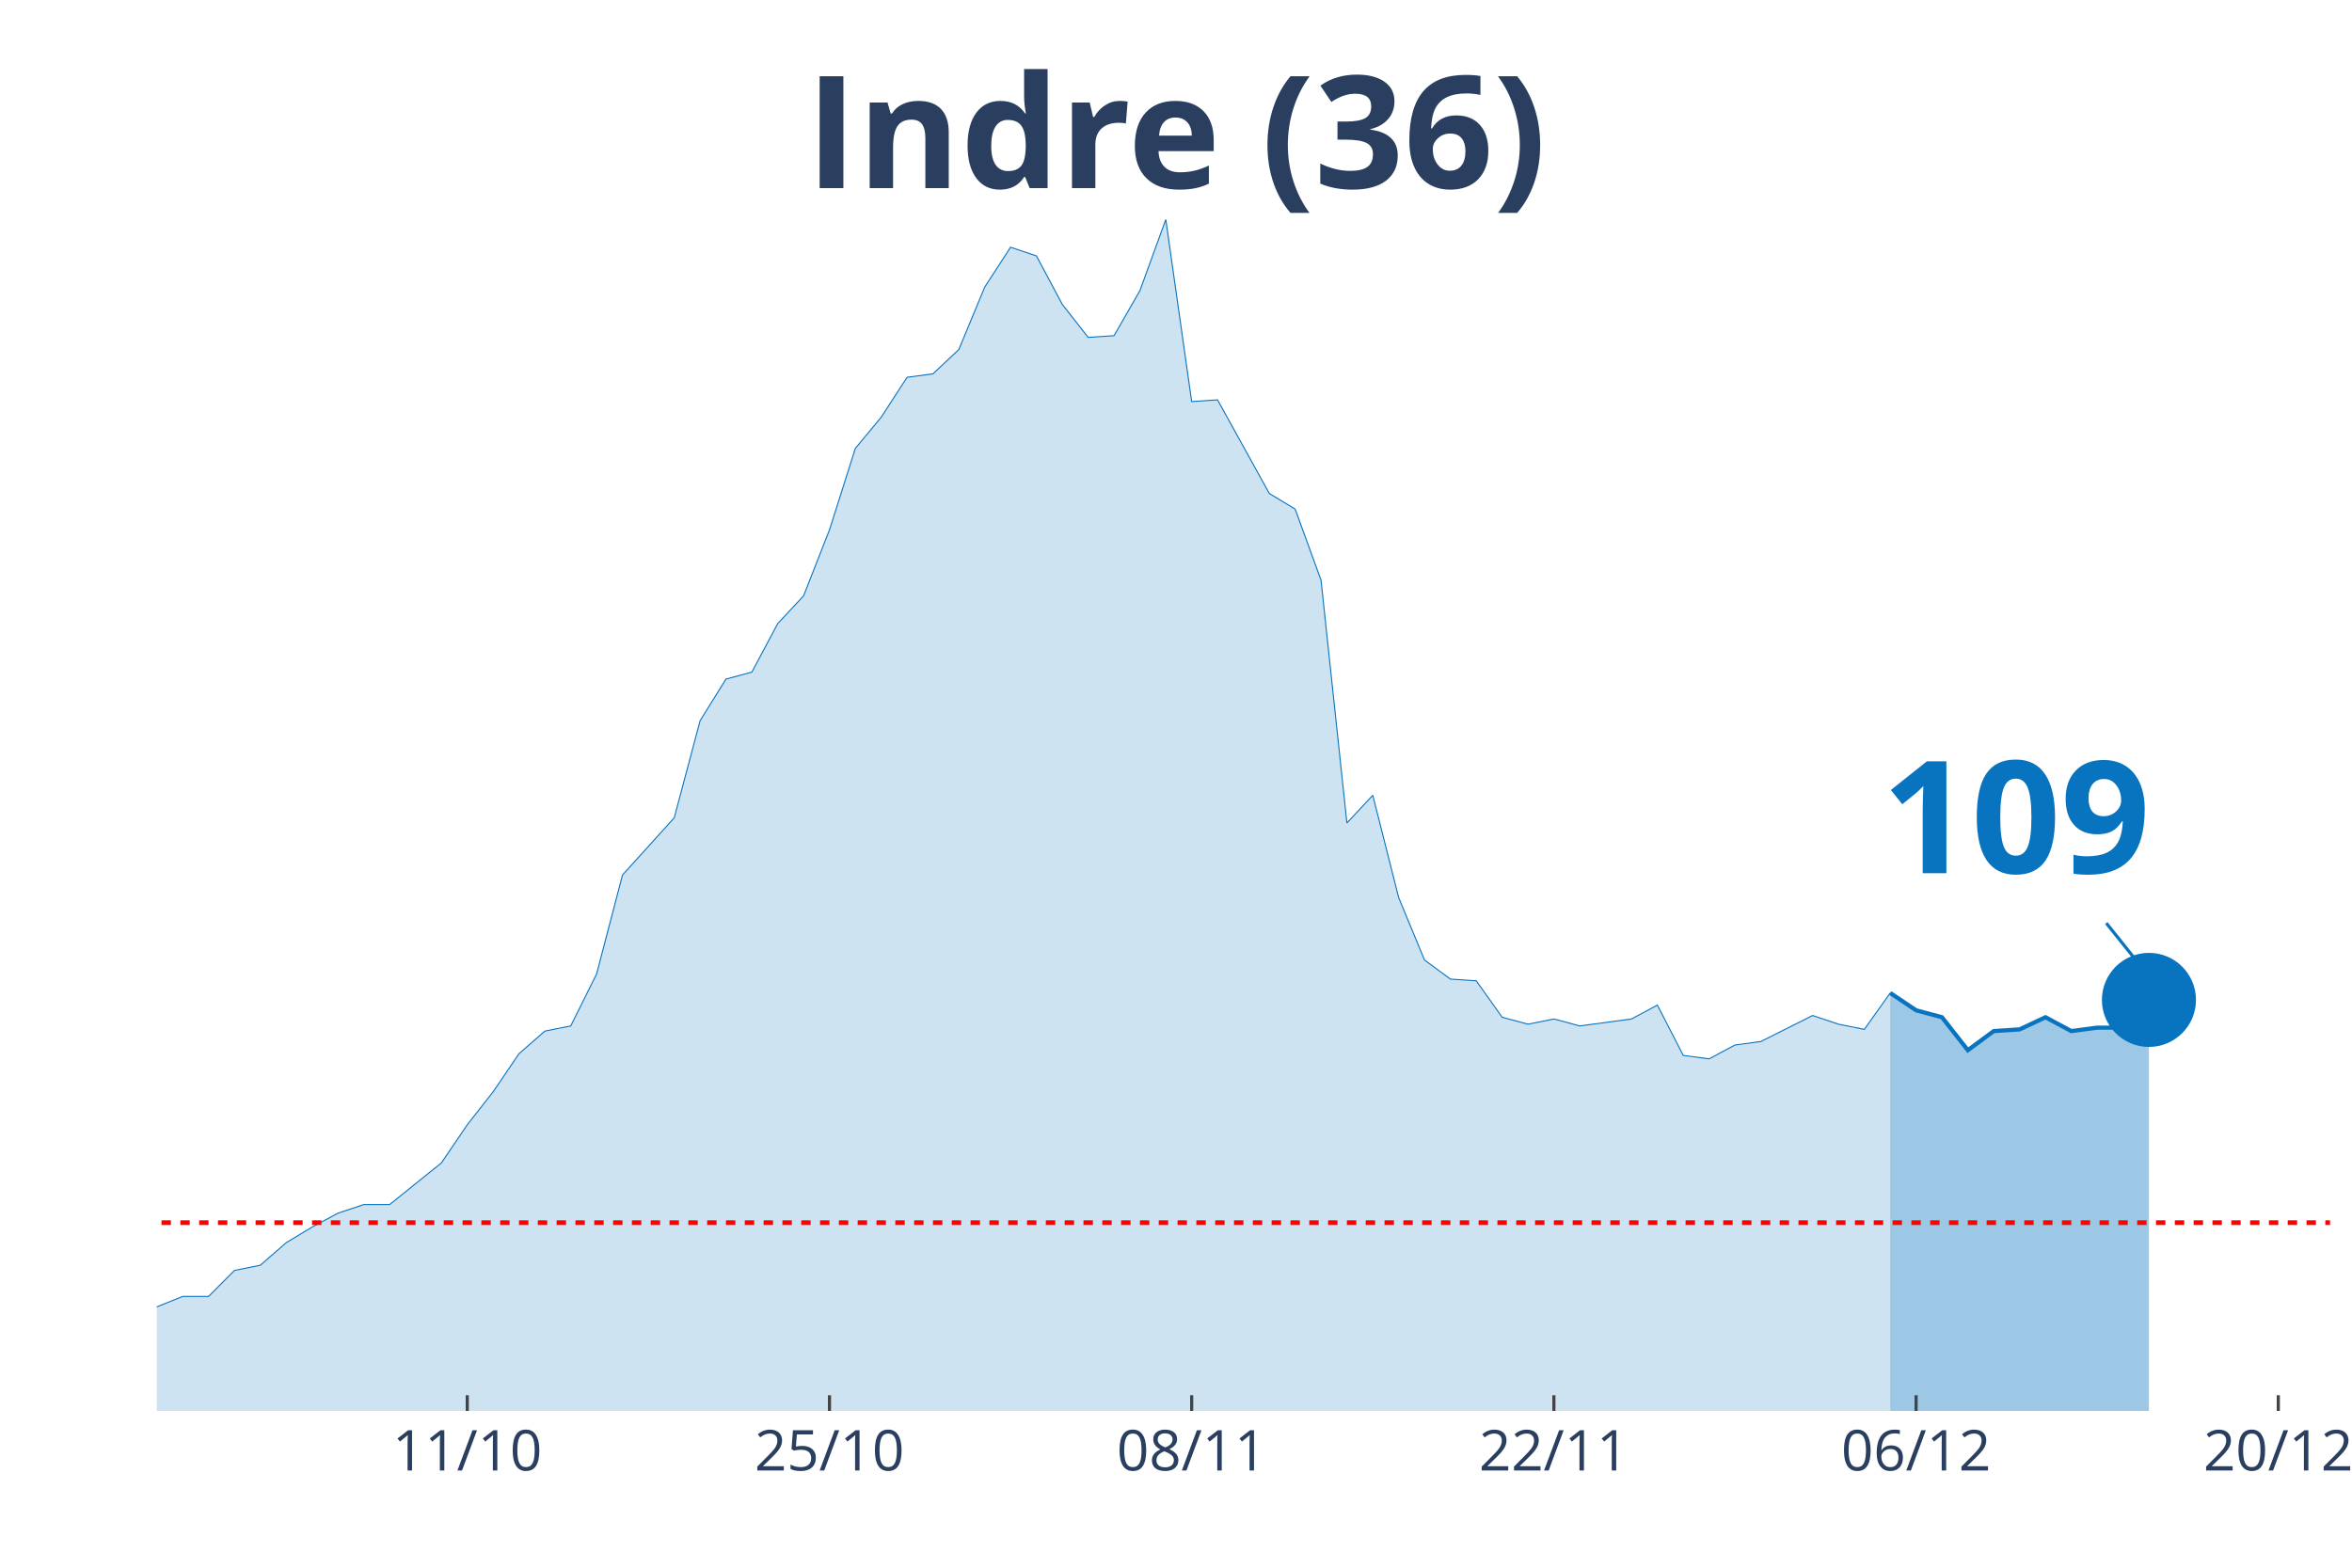
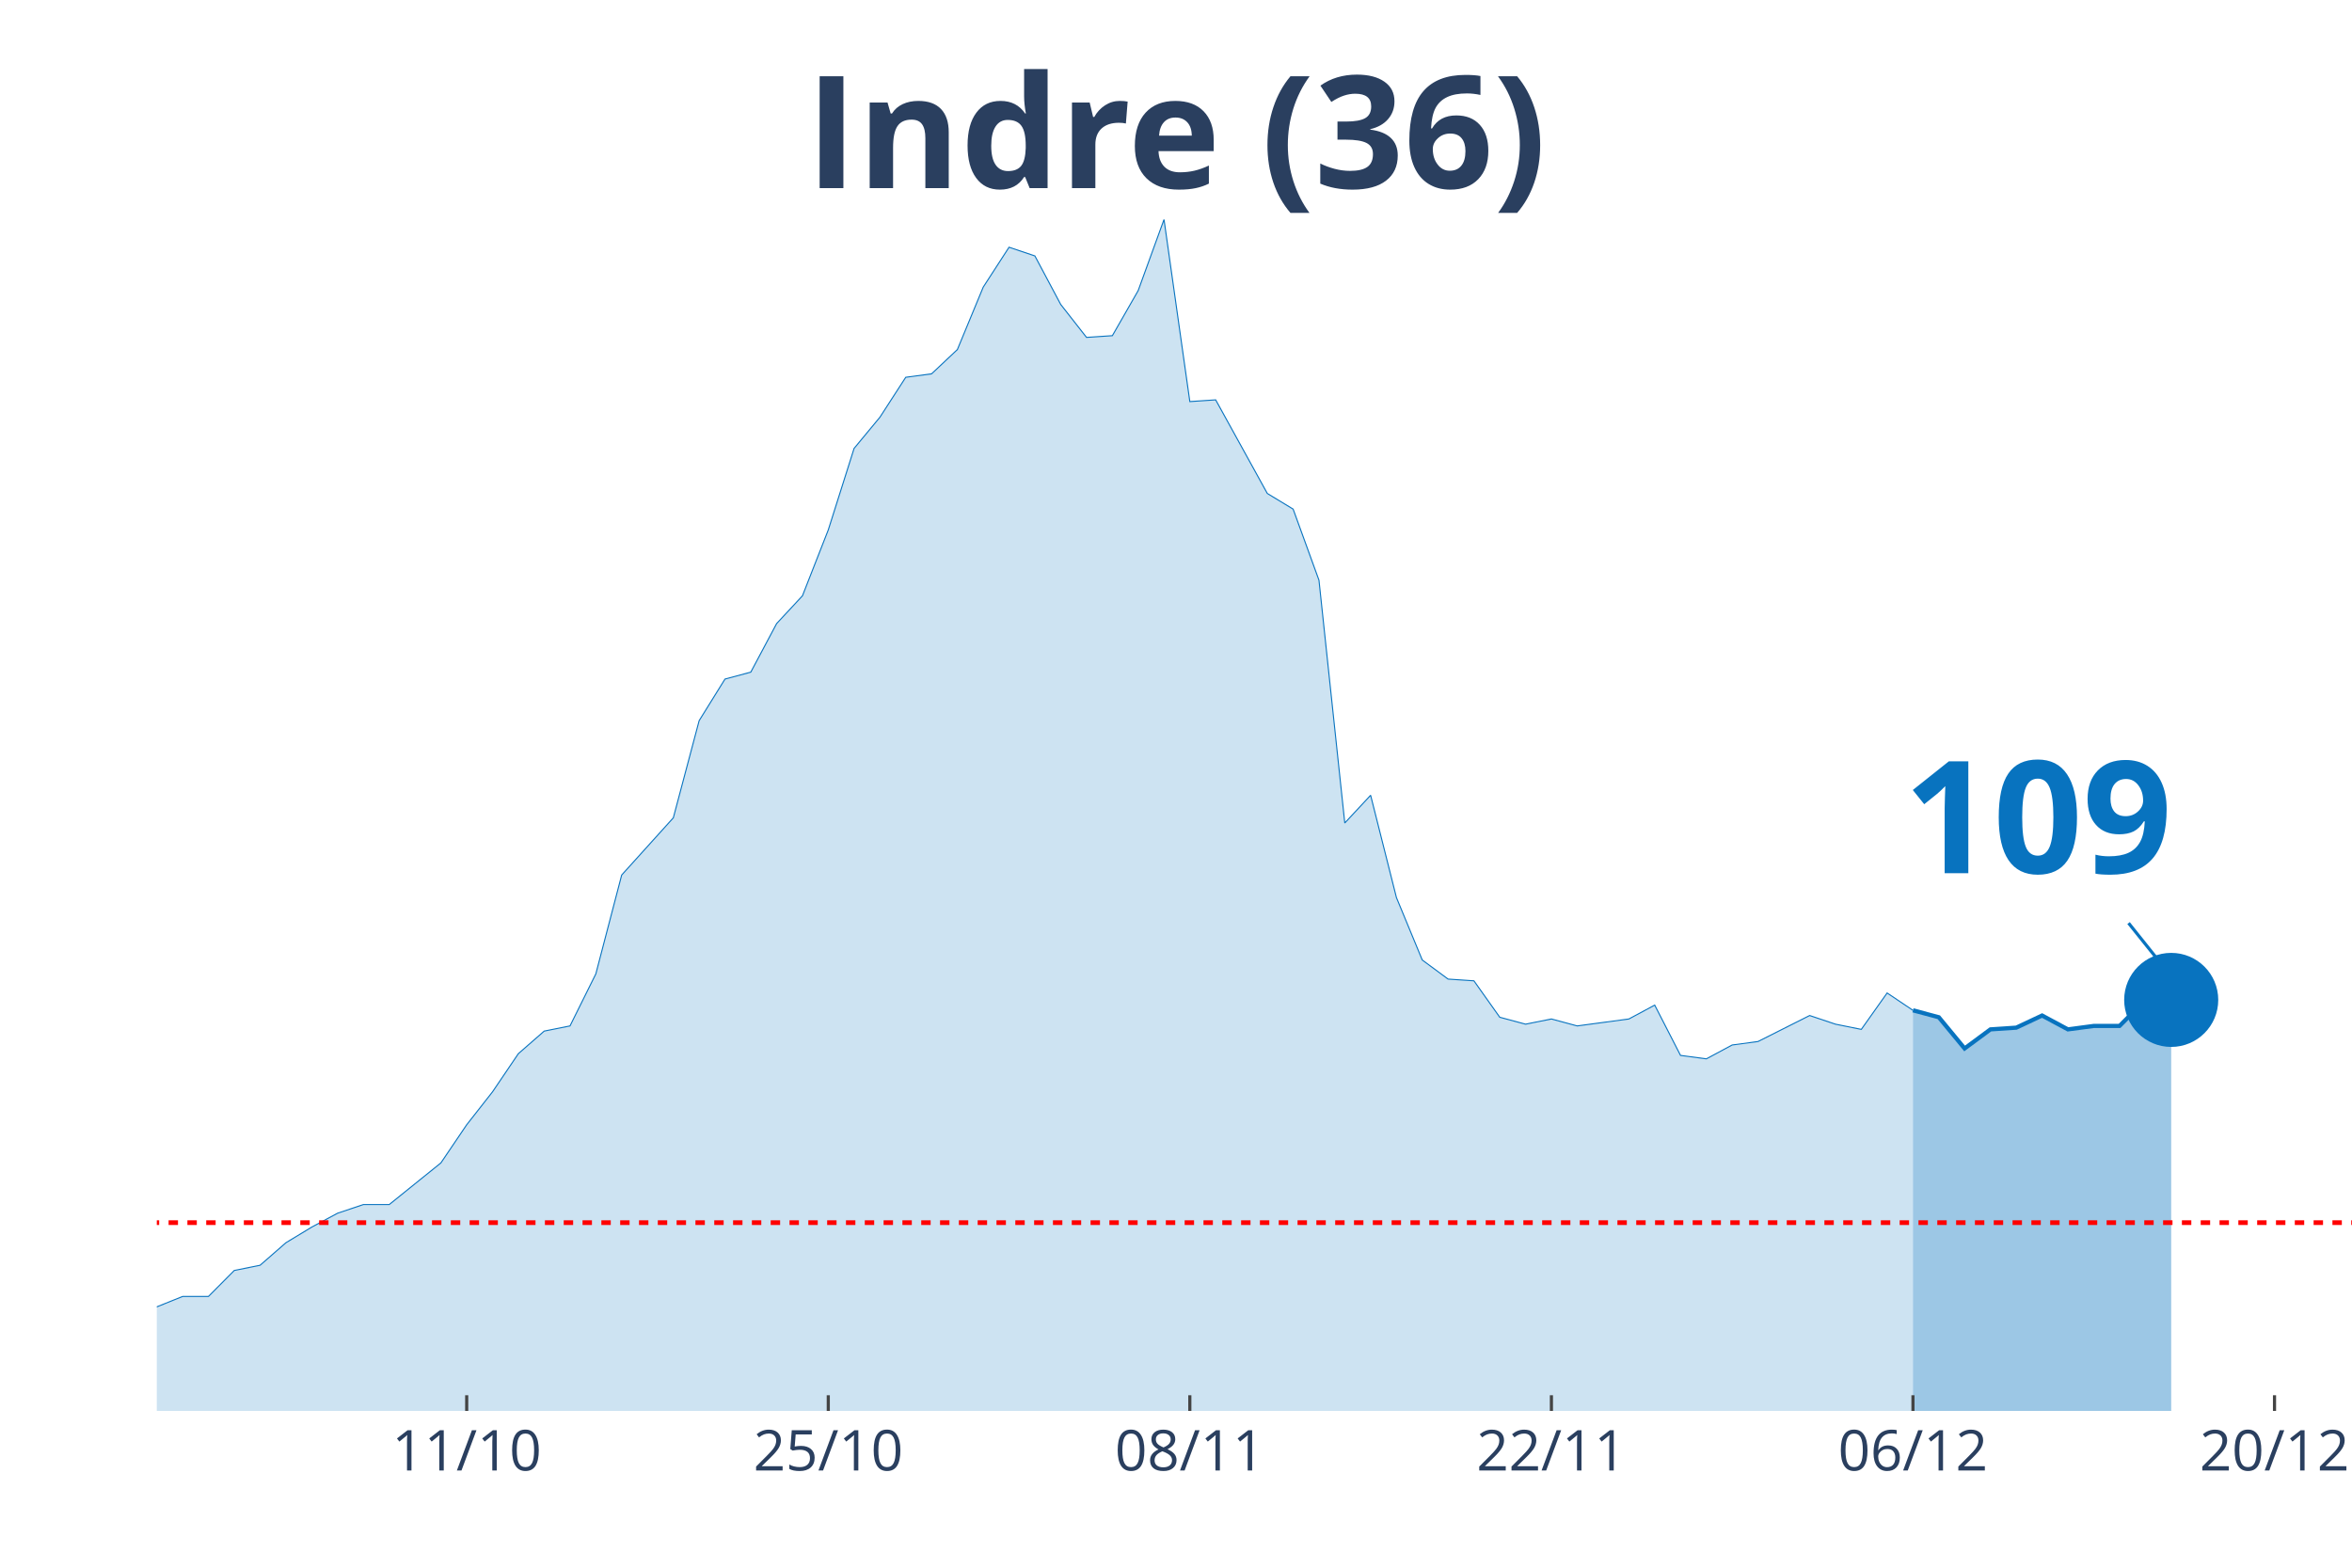
<svg xmlns="http://www.w3.org/2000/svg" class="main-svg" width="1125" height="750" style="" viewBox="0 0 750 500">
  <rect x="0" y="0" width="750" height="500" style="fill: rgb(0, 0, 0); fill-opacity: 0;" />
-   <defs id="defs-5a64c9">
+   <defs id="defs-2038d6">
    <g class="clips">
-       <clipPath id="clip5a64c9xyplot" class="plotclip">
-         <rect width="693" height="380" />
+       <clipPath id="clip2038d6xyplot" class="plotclip">
+         <rect width="700" height="380" />
      </clipPath>
-       <clipPath class="axesclip" id="clip5a64c9x">
-         <rect x="50" y="0" width="693" height="500" />
+       <clipPath class="axesclip" id="clip2038d6x">
+         <rect x="50" y="0" width="700" height="500" />
      </clipPath>
-       <clipPath class="axesclip" id="clip5a64c9y">
+       <clipPath class="axesclip" id="clip2038d6y">
        <rect x="0" y="70" width="750" height="380" />
      </clipPath>
-       <clipPath class="axesclip" id="clip5a64c9xy">
-         <rect x="50" y="70" width="693" height="380" />
+       <clipPath class="axesclip" id="clip2038d6xy">
+         <rect x="50" y="70" width="700" height="380" />
      </clipPath>
    </g>
    <g class="gradients" />
  </defs>
  <g class="bglayer">
-     <rect class="bg" x="50" y="70" width="693" height="380" style="fill: rgb(0, 0, 0); fill-opacity: 0; stroke-width: 0;" />
+     <rect class="bg" x="50" y="70" width="700" height="380" style="fill: rgb(0, 0, 0); fill-opacity: 0; stroke-width: 0;" />
  </g>
  <g class="layer-below">
    <g class="imagelayer" />
    <g class="shapelayer" />
  </g>
  <g class="cartesianlayer">
    <g class="subplot xy">
      <g class="layer-subplot">
        <g class="shapelayer" />
        <g class="imagelayer" />
      </g>
      <g class="gridlayer">
        <g class="x">
-           <path class="xgrid crisp" transform="translate(149,0)" d="M0,70v380" style="stroke: rgb(255, 255, 255); stroke-opacity: 1; stroke-width: 1px;" />
-           <path class="xgrid crisp" transform="translate(264.5,0)" d="M0,70v380" style="stroke: rgb(255, 255, 255); stroke-opacity: 1; stroke-width: 1px;" />
-           <path class="xgrid crisp" transform="translate(380,0)" d="M0,70v380" style="stroke: rgb(255, 255, 255); stroke-opacity: 1; stroke-width: 1px;" />
-           <path class="xgrid crisp" transform="translate(495.5,0)" d="M0,70v380" style="stroke: rgb(255, 255, 255); stroke-opacity: 1; stroke-width: 1px;" />
-           <path class="xgrid crisp" transform="translate(611,0)" d="M0,70v380" style="stroke: rgb(255, 255, 255); stroke-opacity: 1; stroke-width: 1px;" />
-           <path class="xgrid crisp" transform="translate(726.5,0)" d="M0,70v380" style="stroke: rgb(255, 255, 255); stroke-opacity: 1; stroke-width: 1px;" />
+           <path class="xgrid crisp" transform="translate(148.82,0)" d="M0,70v380" style="stroke: rgb(255, 255, 255); stroke-opacity: 1; stroke-width: 1px;" />
+           <path class="xgrid crisp" transform="translate(264.12,0)" d="M0,70v380" style="stroke: rgb(255, 255, 255); stroke-opacity: 1; stroke-width: 1px;" />
+           <path class="xgrid crisp" transform="translate(379.41,0)" d="M0,70v380" style="stroke: rgb(255, 255, 255); stroke-opacity: 1; stroke-width: 1px;" />
+           <path class="xgrid crisp" transform="translate(494.71,0)" d="M0,70v380" style="stroke: rgb(255, 255, 255); stroke-opacity: 1; stroke-width: 1px;" />
+           <path class="xgrid crisp" transform="translate(610,0)" d="M0,70v380" style="stroke: rgb(255, 255, 255); stroke-opacity: 1; stroke-width: 1px;" />
+           <path class="xgrid crisp" transform="translate(725.29,0)" d="M0,70v380" style="stroke: rgb(255, 255, 255); stroke-opacity: 1; stroke-width: 1px;" />
        </g>
        <g class="y" />
      </g>
      <g class="zerolinelayer" />
      <path class="xlines-below" />
      <path class="ylines-below" />
      <g class="overlines-below" />
      <g class="xaxislayer-below" />
      <g class="yaxislayer-below" />
      <g class="overaxes-below" />
-       <g class="plot" transform="translate(50, 70)" clip-path="url('#clip5a64c9xyplot')">
+       <g class="plot" transform="translate(50, 70)" clip-path="url('#clip2038d6xyplot')">
        <g class="scatterlayer mlayer">
-           <g class="trace scatter trace75e754" style="stroke-miterlimit: 2;">
+           <g class="trace scatter trace9e584e" style="stroke-miterlimit: 2;">
            <g class="fills">
              <g>
-                 <path class="js-fill" d="M552.75,380L-1122,380L-1122,373.92L-915.75,379.45L-907.5,379.45L-445.5,374.47L-437.25,371.7L-387.75,370.04L-379.5,370.6L-330,374.47L-321.75,370.04L-305.25,358.98L-297,354L-280.5,348.47L-272.25,348.47L-247.5,353.45L-239.25,355.66L-222.75,360.09L-214.5,360.09L-198,361.19L-189.75,361.75L-181.5,362.85L-173.25,359.53L-148.5,354.56L-140.25,346.81L-132,344.6L-123.75,337.41L-115.5,332.98L-107.25,332.98L-99,334.09L-90.75,329.11L-82.5,338.52L-74.25,340.73L-57.75,344.6L-49.5,345.71L-41.25,345.71L-33,350.68L-24.75,347.92L-16.5,346.81L-8.25,348.47L0,346.81L8.25,343.49L16.5,343.49L24.75,335.2L33,333.54L41.25,326.35L49.5,321.37L57.75,316.94L66,314.18L74.25,314.18L82.5,307.54L90.75,300.9L99,288.73L107.25,278.22L115.5,266.06L123.75,258.86L132,257.21L140.25,240.61L148.5,209.08L165,190.83L173.25,159.85L181.5,146.58L189.75,144.37L198,128.88L206.25,120.03L214.5,99.01L222.75,73.01L231,63.06L239.25,50.33L247.5,49.23L255.75,41.48L264,21.57L272.25,8.85L280.5,11.62L288.75,27.1L297,37.61L305.25,37.06L313.5,22.68L321.75,0L330,58.08L338.25,57.53L354.75,87.39L363,92.37L371.25,115.05L379.5,192.49L387.75,183.64L396,216.27L404.25,236.19L412.5,242.27L420.75,242.82L429,254.44L437.25,256.65L445.5,254.99L453.75,257.21L462,256.1L470.25,254.99L478.5,250.57L486.75,266.61L495,267.71L503.25,263.29L511.5,262.18L528,253.89L536.25,256.65L544.5,258.31L552.75,246.7" style="fill: rgb(8, 115, 191); fill-opacity: 0.2; stroke-width: 0;" />
+                 <path class="js-fill" d="M560,380L-1120,380L-1120,373.92L-914.12,379.45L-905.88,379.45L-452.94,374.47L-444.71,374.47L-420,370.04L-411.76,373.36L-395.29,370.04L-387.06,370.04L-329.41,374.47L-321.18,370.04L-304.71,358.98L-296.47,354L-280,348.47L-271.76,348.47L-247.06,353.45L-238.82,355.66L-222.35,360.09L-214.12,360.09L-197.65,361.19L-189.41,361.75L-181.18,362.85L-172.94,359.53L-148.24,354.56L-140,346.81L-131.76,344.6L-123.53,337.41L-115.29,332.98L-107.06,332.98L-98.82,334.09L-90.59,329.11L-82.35,338.52L-74.12,340.73L-57.65,344.6L-49.41,345.71L-41.18,345.71L-32.94,350.68L-24.71,347.92L-16.47,346.81L-8.24,348.47L0,346.81L8.24,343.49L16.47,343.49L24.71,335.2L32.94,333.54L41.18,326.35L49.41,321.37L57.65,316.94L65.88,314.18L74.12,314.18L82.35,307.54L90.59,300.9L98.82,288.73L107.06,278.22L115.29,266.06L123.53,258.86L131.76,257.21L140,240.61L148.24,209.08L164.71,190.83L172.94,159.85L181.18,146.58L189.41,144.37L197.65,128.88L205.88,120.03L214.12,99.01L222.35,73.01L230.59,63.06L238.82,50.33L247.06,49.23L255.29,41.48L263.53,21.57L271.76,8.85L280,11.62L288.24,27.1L296.47,37.61L304.71,37.06L312.94,22.68L321.18,0L329.41,58.08L337.65,57.53L354.12,87.39L362.35,92.37L370.59,115.05L378.82,192.49L387.06,183.64L395.29,216.27L403.53,236.19L411.76,242.27L420,242.82L428.24,254.44L436.47,256.65L444.71,254.99L452.94,257.21L461.18,256.1L469.41,254.99L477.65,250.57L485.88,266.61L494.12,267.71L502.35,263.29L510.59,262.18L527.06,253.89L535.29,256.65L543.53,258.31L551.76,246.7L560,252.23" style="fill: rgb(8, 115, 191); fill-opacity: 0.2; stroke-width: 0;" />
              </g>
            </g>
            <g class="errorbars" />
            <g class="lines">
-               <path class="js-line" d="M-1122,373.92L-915.75,379.45L-907.5,379.45L-445.5,374.47L-437.25,371.7L-387.75,370.04L-379.5,370.6L-330,374.47L-321.75,370.04L-305.25,358.98L-297,354L-280.5,348.47L-272.25,348.47L-247.5,353.45L-239.25,355.66L-222.75,360.09L-214.5,360.09L-198,361.19L-189.75,361.75L-181.5,362.85L-173.25,359.53L-148.5,354.56L-140.25,346.81L-132,344.6L-123.75,337.41L-115.5,332.98L-107.25,332.98L-99,334.09L-90.75,329.11L-82.5,338.52L-74.25,340.73L-57.75,344.6L-49.5,345.71L-41.25,345.71L-33,350.68L-24.75,347.92L-16.5,346.81L-8.25,348.47L0,346.81L8.25,343.49L16.5,343.49L24.75,335.2L33,333.54L41.25,326.35L49.5,321.37L57.75,316.94L66,314.18L74.25,314.18L82.5,307.54L90.75,300.9L99,288.73L107.25,278.22L115.5,266.06L123.75,258.86L132,257.21L140.25,240.61L148.5,209.08L165,190.83L173.25,159.85L181.5,146.58L189.75,144.37L198,128.88L206.25,120.03L214.5,99.01L222.75,73.01L231,63.06L239.25,50.33L247.5,49.23L255.75,41.48L264,21.57L272.25,8.85L280.5,11.62L288.75,27.1L297,37.61L305.25,37.06L313.5,22.68L321.75,0L330,58.08L338.25,57.53L354.75,87.39L363,92.37L371.25,115.05L379.5,192.49L387.75,183.64L396,216.27L404.25,236.19L412.5,242.27L420.75,242.82L429,254.44L437.25,256.65L445.5,254.99L453.75,257.21L462,256.1L470.25,254.99L478.5,250.57L486.75,266.61L495,267.71L503.25,263.29L511.5,262.18L528,253.89L536.25,256.65L544.5,258.31L552.75,246.7" style="vector-effect: non-scaling-stroke; fill: none; stroke: rgb(8, 115, 191); stroke-opacity: 1; stroke-width: 0.5px; opacity: 1;" />
+               <path class="js-line" d="M-1120,373.92L-914.12,379.45L-905.88,379.45L-452.94,374.47L-444.71,374.47L-420,370.04L-411.76,373.36L-395.29,370.04L-387.06,370.04L-329.41,374.47L-321.18,370.04L-304.71,358.98L-296.47,354L-280,348.47L-271.76,348.47L-247.06,353.45L-238.82,355.66L-222.35,360.09L-214.12,360.09L-197.65,361.19L-189.41,361.75L-181.18,362.85L-172.94,359.53L-148.24,354.56L-140,346.81L-131.76,344.6L-123.53,337.41L-115.29,332.98L-107.06,332.98L-98.82,334.09L-90.59,329.11L-82.35,338.52L-74.12,340.73L-57.65,344.6L-49.41,345.71L-41.18,345.71L-32.94,350.68L-24.71,347.92L-16.47,346.81L-8.24,348.47L0,346.81L8.24,343.49L16.47,343.49L24.71,335.2L32.94,333.54L41.18,326.35L49.41,321.37L57.65,316.94L65.88,314.18L74.12,314.18L82.35,307.54L90.59,300.9L98.82,288.73L107.06,278.22L115.29,266.06L123.53,258.86L131.76,257.21L140,240.61L148.24,209.08L164.71,190.83L172.94,159.85L181.18,146.58L189.41,144.37L197.65,128.88L205.88,120.03L214.12,99.01L222.35,73.01L230.59,63.06L238.82,50.33L247.06,49.23L255.29,41.48L263.53,21.57L271.76,8.85L280,11.62L288.24,27.1L296.47,37.61L304.71,37.06L312.94,22.68L321.18,0L329.41,58.08L337.65,57.53L354.12,87.39L362.35,92.37L370.59,115.05L378.82,192.49L387.06,183.64L395.29,216.27L403.53,236.19L411.76,242.27L420,242.82L428.24,254.44L436.47,256.65L444.71,254.99L452.94,257.21L461.18,256.1L469.41,254.99L477.65,250.57L485.88,266.61L494.12,267.71L502.35,263.29L510.59,262.18L527.06,253.89L535.29,256.65L543.53,258.31L551.76,246.7L560,252.23" style="vector-effect: non-scaling-stroke; fill: none; stroke: rgb(8, 115, 191); stroke-opacity: 1; stroke-width: 0.5px; opacity: 1;" />
            </g>
            <g class="points" />
            <g class="text" />
          </g>
-           <g class="trace scatter trace362d1e" style="stroke-miterlimit: 2;">
+           <g class="trace scatter trace936b8e" style="stroke-miterlimit: 2;">
            <g class="fills">
              <g>
-                 <path class="js-fill" d="M635.25,380L552.75,380L552.75,246.7L561,252.23L569.25,254.44L577.5,264.95L585.75,258.86L594,258.31L602.25,254.44L610.5,258.86L618.75,257.76L627,257.76L635.25,248.91" style="fill: rgb(8, 115, 191); fill-opacity: 0.4; stroke-width: 0;" />
+                 <path class="js-fill" d="M642.35,380L560,380L560,252.23L568.24,254.44L576.47,264.4L584.71,258.31L592.94,257.76L601.18,253.89L609.41,258.31L617.65,257.21L625.88,257.21L634.12,248.91L642.35,248.91" style="fill: rgb(8, 115, 191); fill-opacity: 0.4; stroke-width: 0;" />
              </g>
            </g>
            <g class="errorbars" />
            <g class="lines">
-               <path class="js-line" d="M552.75,246.7L561,252.23L569.25,254.44L577.5,264.95L585.75,258.86L594,258.31L602.25,254.44L610.5,258.86L618.75,257.76L627,257.76L635.25,248.91" style="vector-effect: non-scaling-stroke; fill: none; stroke: rgb(8, 115, 191); stroke-opacity: 1; stroke-width: 2px; opacity: 1;" />
+               <path class="js-line" d="M560,252.23L568.24,254.44L576.47,264.4L584.71,258.31L592.94,257.76L601.18,253.89L609.41,258.31L617.65,257.21L625.88,257.21L634.12,248.91L642.35,248.91" style="vector-effect: non-scaling-stroke; fill: none; stroke: rgb(8, 115, 191); stroke-opacity: 1; stroke-width: 2px; opacity: 1;" />
            </g>
            <g class="points" />
            <g class="text" />
          </g>
-           <g class="trace scatter trace335d28" style="stroke-miterlimit: 2; opacity: 1;">
+           <g class="trace scatter traceeb45d2" style="stroke-miterlimit: 2; opacity: 1;">
            <g class="fills" />
            <g class="errorbars" />
            <g class="lines" />
            <g class="points">
-               <path class="point" transform="translate(635.25,248.91)" d="M15,0A15,15 0 1,1 0,-15A15,15 0 0,1 15,0Z" style="opacity: 1; stroke-width: 0px; fill: rgb(8, 115, 191); fill-opacity: 1;" />
+               <path class="point" transform="translate(642.35,248.91)" d="M15,0A15,15 0 1,1 0,-15A15,15 0 0,1 15,0Z" style="opacity: 1; stroke-width: 0px; fill: rgb(8, 115, 191); fill-opacity: 1;" />
            </g>
            <g class="text" />
          </g>
        </g>
      </g>
      <g class="overplot" />
      <path class="xlines-above crisp" style="fill: none; stroke-width: 1px; stroke: rgb(0, 0, 0); stroke-opacity: 0;" d="" />
      <path class="ylines-above crisp" style="fill: none;" d="M0,0" />
      <g class="overlines-above" />
      <g class="xaxislayer-above">
-         <path class="xtick ticks crisp" d="M0,450v-5" transform="translate(149,0)" style="stroke: rgb(68, 68, 68); stroke-opacity: 1; stroke-width: 1px;" />
-         <path class="xtick ticks crisp" d="M0,450v-5" transform="translate(264.5,0)" style="stroke: rgb(68, 68, 68); stroke-opacity: 1; stroke-width: 1px;" />
-         <path class="xtick ticks crisp" d="M0,450v-5" transform="translate(380,0)" style="stroke: rgb(68, 68, 68); stroke-opacity: 1; stroke-width: 1px;" />
-         <path class="xtick ticks crisp" d="M0,450v-5" transform="translate(495.5,0)" style="stroke: rgb(68, 68, 68); stroke-opacity: 1; stroke-width: 1px;" />
-         <path class="xtick ticks crisp" d="M0,450v-5" transform="translate(611,0)" style="stroke: rgb(68, 68, 68); stroke-opacity: 1; stroke-width: 1px;" />
-         <path class="xtick ticks crisp" d="M0,450v-5" transform="translate(726.5,0)" style="stroke: rgb(68, 68, 68); stroke-opacity: 1; stroke-width: 1px;" />
+         <path class="xtick ticks crisp" d="M0,450v-5" transform="translate(148.82,0)" style="stroke: rgb(68, 68, 68); stroke-opacity: 1; stroke-width: 1px;" />
+         <path class="xtick ticks crisp" d="M0,450v-5" transform="translate(264.12,0)" style="stroke: rgb(68, 68, 68); stroke-opacity: 1; stroke-width: 1px;" />
+         <path class="xtick ticks crisp" d="M0,450v-5" transform="translate(379.41,0)" style="stroke: rgb(68, 68, 68); stroke-opacity: 1; stroke-width: 1px;" />
+         <path class="xtick ticks crisp" d="M0,450v-5" transform="translate(494.71,0)" style="stroke: rgb(68, 68, 68); stroke-opacity: 1; stroke-width: 1px;" />
+         <path class="xtick ticks crisp" d="M0,450v-5" transform="translate(610,0)" style="stroke: rgb(68, 68, 68); stroke-opacity: 1; stroke-width: 1px;" />
+         <path class="xtick ticks crisp" d="M0,450v-5" transform="translate(725.29,0)" style="stroke: rgb(68, 68, 68); stroke-opacity: 1; stroke-width: 1px;" />
        <g class="xtick">
-           <text text-anchor="middle" x="0" y="469" transform="translate(149,0)" style="font-family: 'Open Sans', verdana, arial, sans-serif; font-size: 18px; fill: rgb(42, 63, 95); fill-opacity: 1; white-space: pre;">11/10</text>
+           <text text-anchor="middle" x="0" y="469" transform="translate(148.82,0)" style="font-family: 'Open Sans', verdana, arial, sans-serif; font-size: 18px; fill: rgb(42, 63, 95); fill-opacity: 1; white-space: pre;">11/10</text>
        </g>
        <g class="xtick">
-           <text text-anchor="middle" x="0" y="469" transform="translate(264.5,0)" style="font-family: 'Open Sans', verdana, arial, sans-serif; font-size: 18px; fill: rgb(42, 63, 95); fill-opacity: 1; white-space: pre;">25/10</text>
+           <text text-anchor="middle" x="0" y="469" transform="translate(264.12,0)" style="font-family: 'Open Sans', verdana, arial, sans-serif; font-size: 18px; fill: rgb(42, 63, 95); fill-opacity: 1; white-space: pre;">25/10</text>
        </g>
        <g class="xtick">
-           <text text-anchor="middle" x="0" y="469" transform="translate(380,0)" style="font-family: 'Open Sans', verdana, arial, sans-serif; font-size: 18px; fill: rgb(42, 63, 95); fill-opacity: 1; white-space: pre;">08/11</text>
+           <text text-anchor="middle" x="0" y="469" transform="translate(379.41,0)" style="font-family: 'Open Sans', verdana, arial, sans-serif; font-size: 18px; fill: rgb(42, 63, 95); fill-opacity: 1; white-space: pre;">08/11</text>
        </g>
        <g class="xtick">
-           <text text-anchor="middle" x="0" y="469" transform="translate(495.5,0)" style="font-family: 'Open Sans', verdana, arial, sans-serif; font-size: 18px; fill: rgb(42, 63, 95); fill-opacity: 1; white-space: pre;">22/11</text>
+           <text text-anchor="middle" x="0" y="469" transform="translate(494.71,0)" style="font-family: 'Open Sans', verdana, arial, sans-serif; font-size: 18px; fill: rgb(42, 63, 95); fill-opacity: 1; white-space: pre;">22/11</text>
        </g>
        <g class="xtick">
-           <text text-anchor="middle" x="0" y="469" transform="translate(611,0)" style="font-family: 'Open Sans', verdana, arial, sans-serif; font-size: 18px; fill: rgb(42, 63, 95); fill-opacity: 1; white-space: pre;">06/12</text>
+           <text text-anchor="middle" x="0" y="469" transform="translate(610,0)" style="font-family: 'Open Sans', verdana, arial, sans-serif; font-size: 18px; fill: rgb(42, 63, 95); fill-opacity: 1; white-space: pre;">06/12</text>
        </g>
        <g class="xtick">
-           <text text-anchor="middle" x="0" y="469" transform="translate(726.5,0)" style="font-family: 'Open Sans', verdana, arial, sans-serif; font-size: 18px; fill: rgb(42, 63, 95); fill-opacity: 1; white-space: pre;">20/12</text>
+           <text text-anchor="middle" x="0" y="469" transform="translate(725.29,0)" style="font-family: 'Open Sans', verdana, arial, sans-serif; font-size: 18px; fill: rgb(42, 63, 95); fill-opacity: 1; white-space: pre;">20/12</text>
        </g>
      </g>
      <g class="yaxislayer-above" />
      <g class="overaxes-above" />
    </g>
  </g>
  <g class="polarlayer" />
  <g class="ternarylayer" />
  <g class="geolayer" />
  <g class="funnelarealayer" />
  <g class="pielayer" />
  <g class="treemaplayer" />
  <g class="sunburstlayer" />
  <g class="glimages" />
-   <defs id="topdefs-5a64c9">
+   <defs id="topdefs-2038d6">
    <g class="clips" />
  </defs>
  <g class="layer-above">
    <g class="imagelayer" />
    <g class="shapelayer">
-       <path data-index="0" fill-rule="evenodd" d="M-4586.5,389.95L1444.25,389.95" clip-path="url('#clip5a64c9xy')" style="opacity: 1; stroke: rgb(255, 0, 0); stroke-opacity: 1; fill: rgb(0, 0, 0); fill-opacity: 0; stroke-dasharray: 3px, 3px; stroke-width: 1.5px;" />
+       <path data-index="0" fill-rule="evenodd" d="M-4578.24,389.95L1441.76,389.95" clip-path="url('#clip2038d6xy')" style="opacity: 1; stroke: rgb(255, 0, 0); stroke-opacity: 1; fill: rgb(0, 0, 0); fill-opacity: 0; stroke-dasharray: 3px, 3px; stroke-width: 1.5px;" />
    </g>
  </g>
  <g class="infolayer">
    <g class="g-gtitle">
      <text class="gtitle" x="375" y="25" text-anchor="middle" dy="0.7em" style="font-family: 'Open Sans', verdana, arial, sans-serif; font-size: 50px; fill: rgb(42, 63, 95); opacity: 1; font-weight: normal; white-space: pre;">
        <tspan style="font-weight:bold">Indre (36)</tspan>
      </text>
    </g>
    <g class="g-xtitle" />
    <g class="annotation" data-index="0" style="opacity: 1;">
-       <g class="annotation-text-g" transform="rotate(0,643.25,258.91)">
-         <g class="cursor-pointer" transform="translate(585, 223)">
+       <g class="annotation-text-g" transform="rotate(0,650.35,258.91)">
+         <g class="cursor-pointer" transform="translate(592, 223)">
          <rect class="bg" x="0.5" y="0.5" width="115" height="71" style="stroke-width: 1px; stroke: rgb(0, 0, 0); stroke-opacity: 0; fill: rgb(255, 255, 255); fill-opacity: 0.6;" />
          <text class="annotation-text" text-anchor="middle" x="57.812" y="55.5" style="font-family: 'Open Sans', verdana, arial, sans-serif; font-size: 50px; fill: rgb(8, 115, 191); fill-opacity: 1; white-space: pre;">
            <tspan style="font-weight:bold">109 </tspan>
          </text>
        </g>
      </g>
      <g class="annotation-arrow-g" style="opacity: 1;">
-         <path d="M671.65,294.41L683.25,308.91" style="stroke-width: 1px; stroke: rgb(8, 115, 191); stroke-opacity: 1; stroke-dasharray: 0px, 0px, 18.569px, 18.569px;" />
+         <path d="M678.75,294.41L690.35,308.91" style="stroke-width: 1px; stroke: rgb(8, 115, 191); stroke-opacity: 1; stroke-dasharray: 0px, 0px, 18.569px, 18.569px;" />
      </g>
    </g>
  </g>
</svg>
